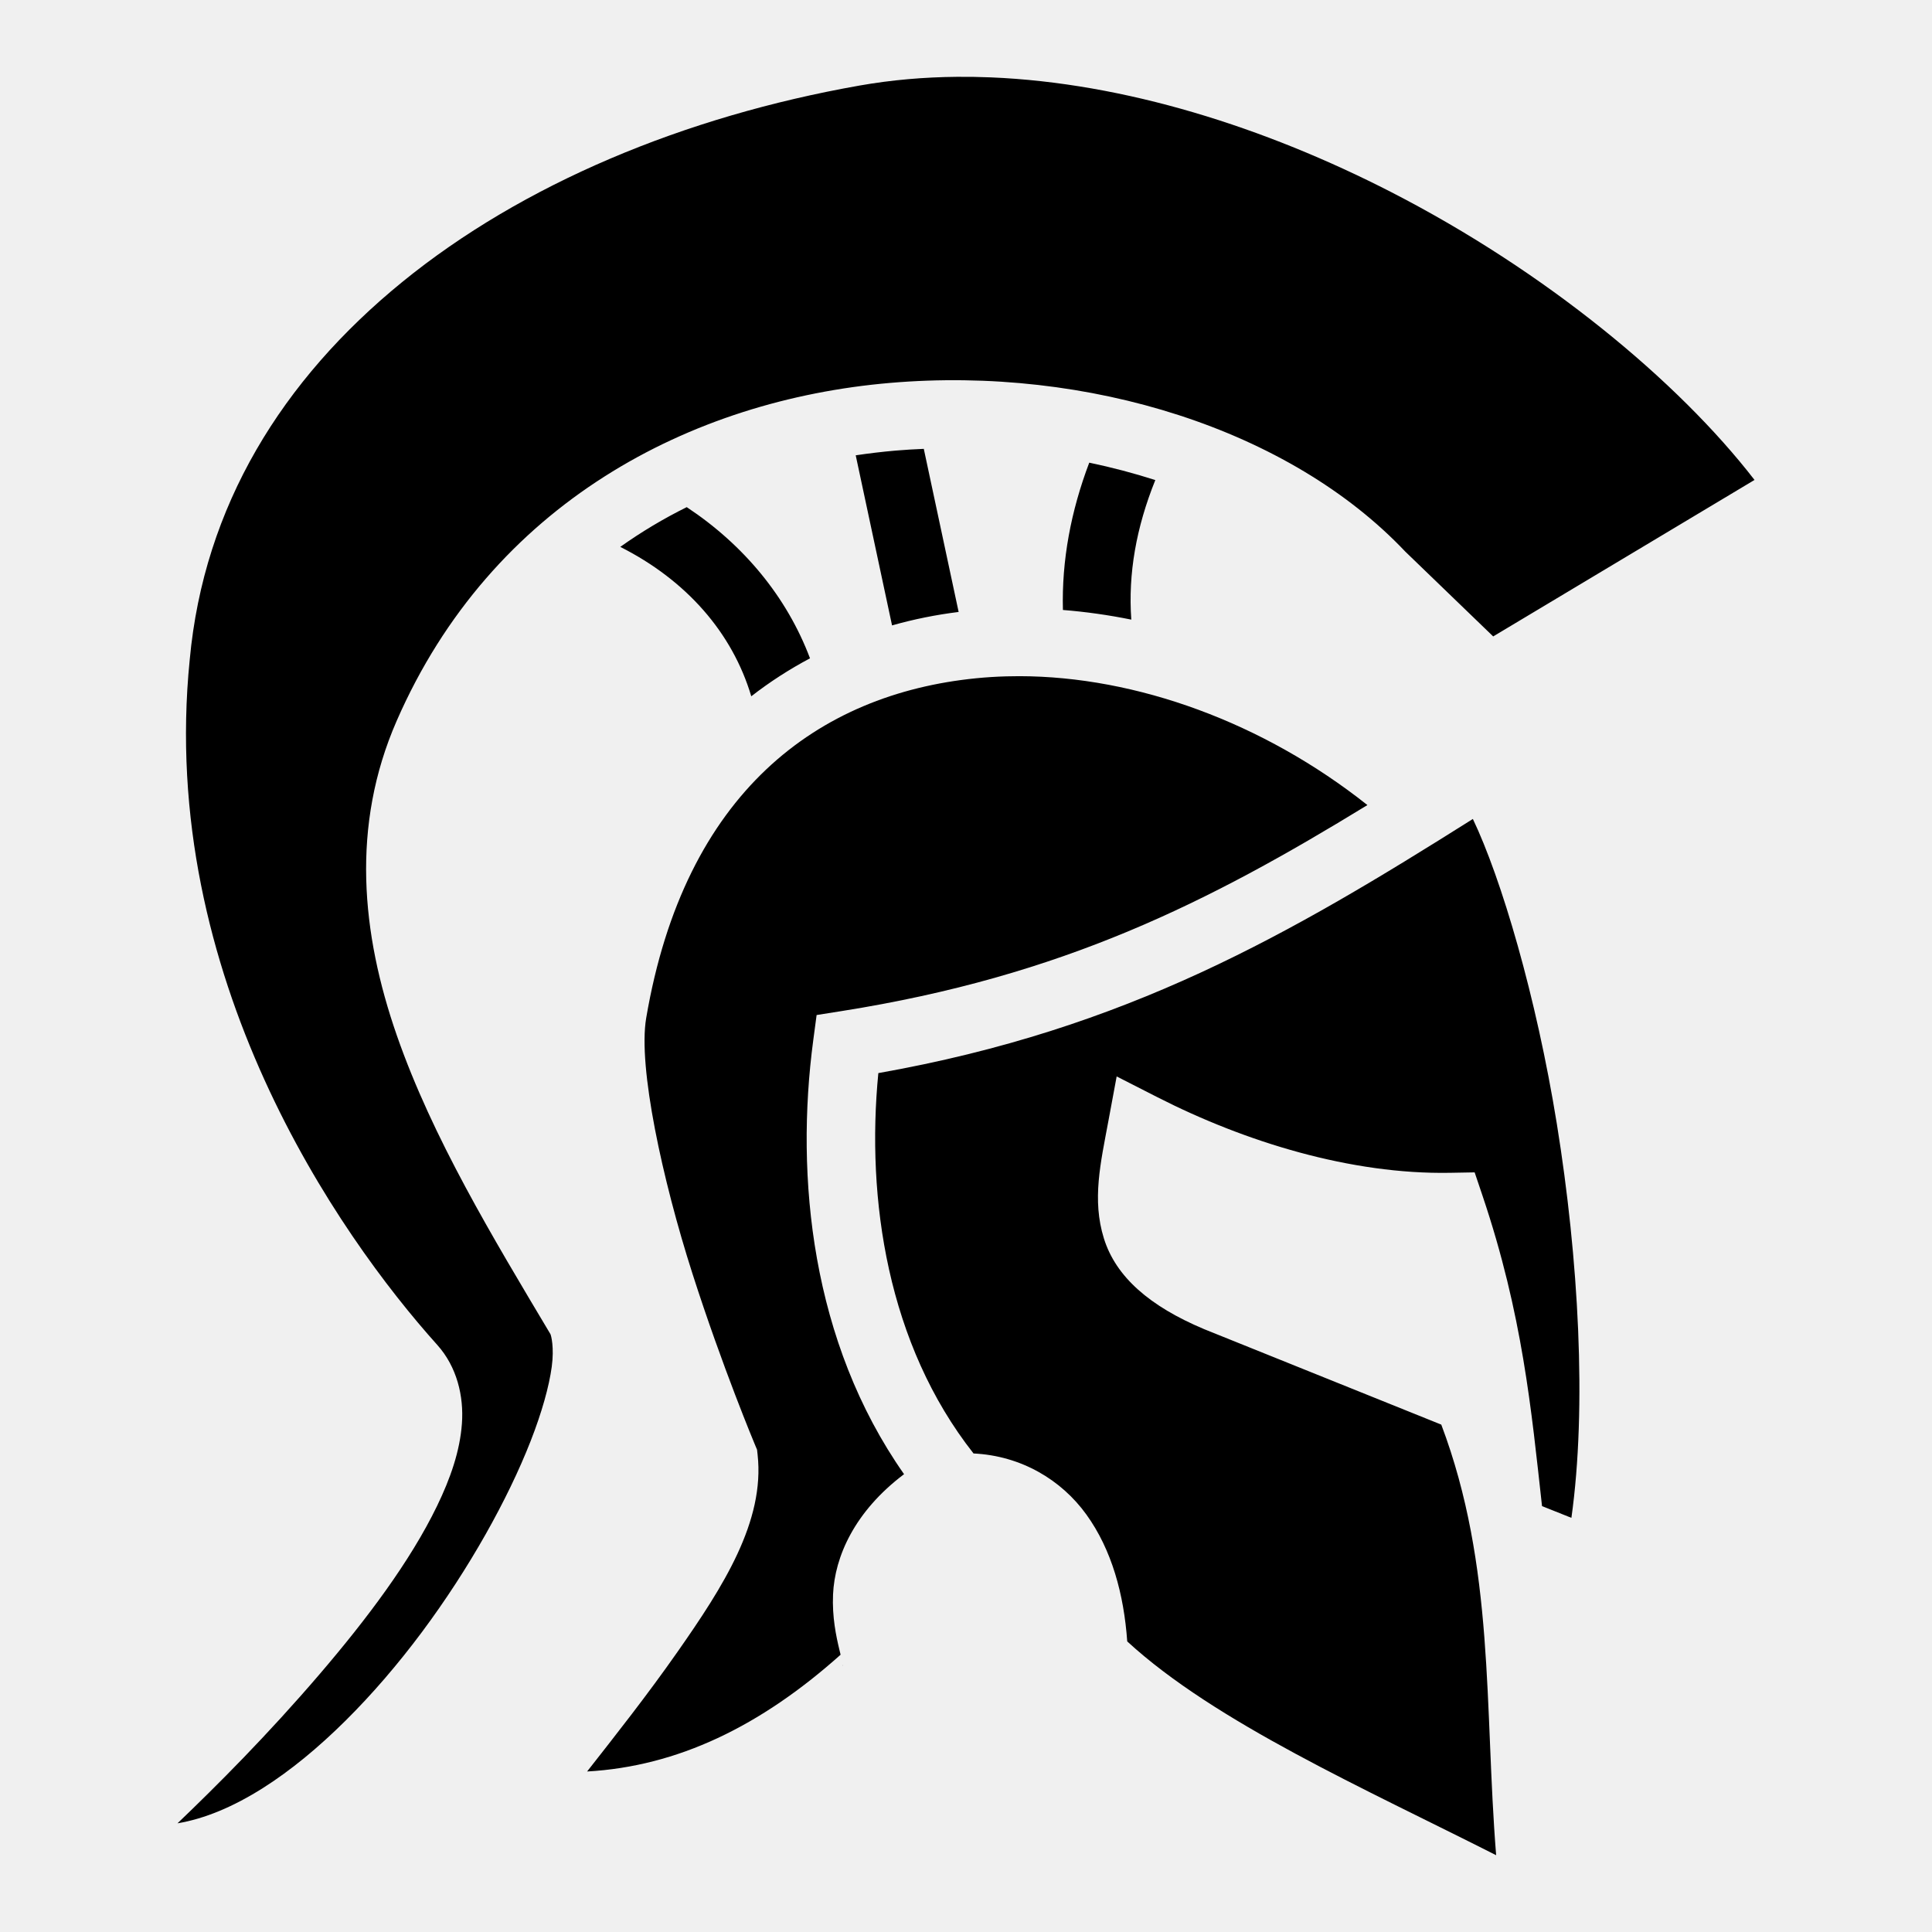
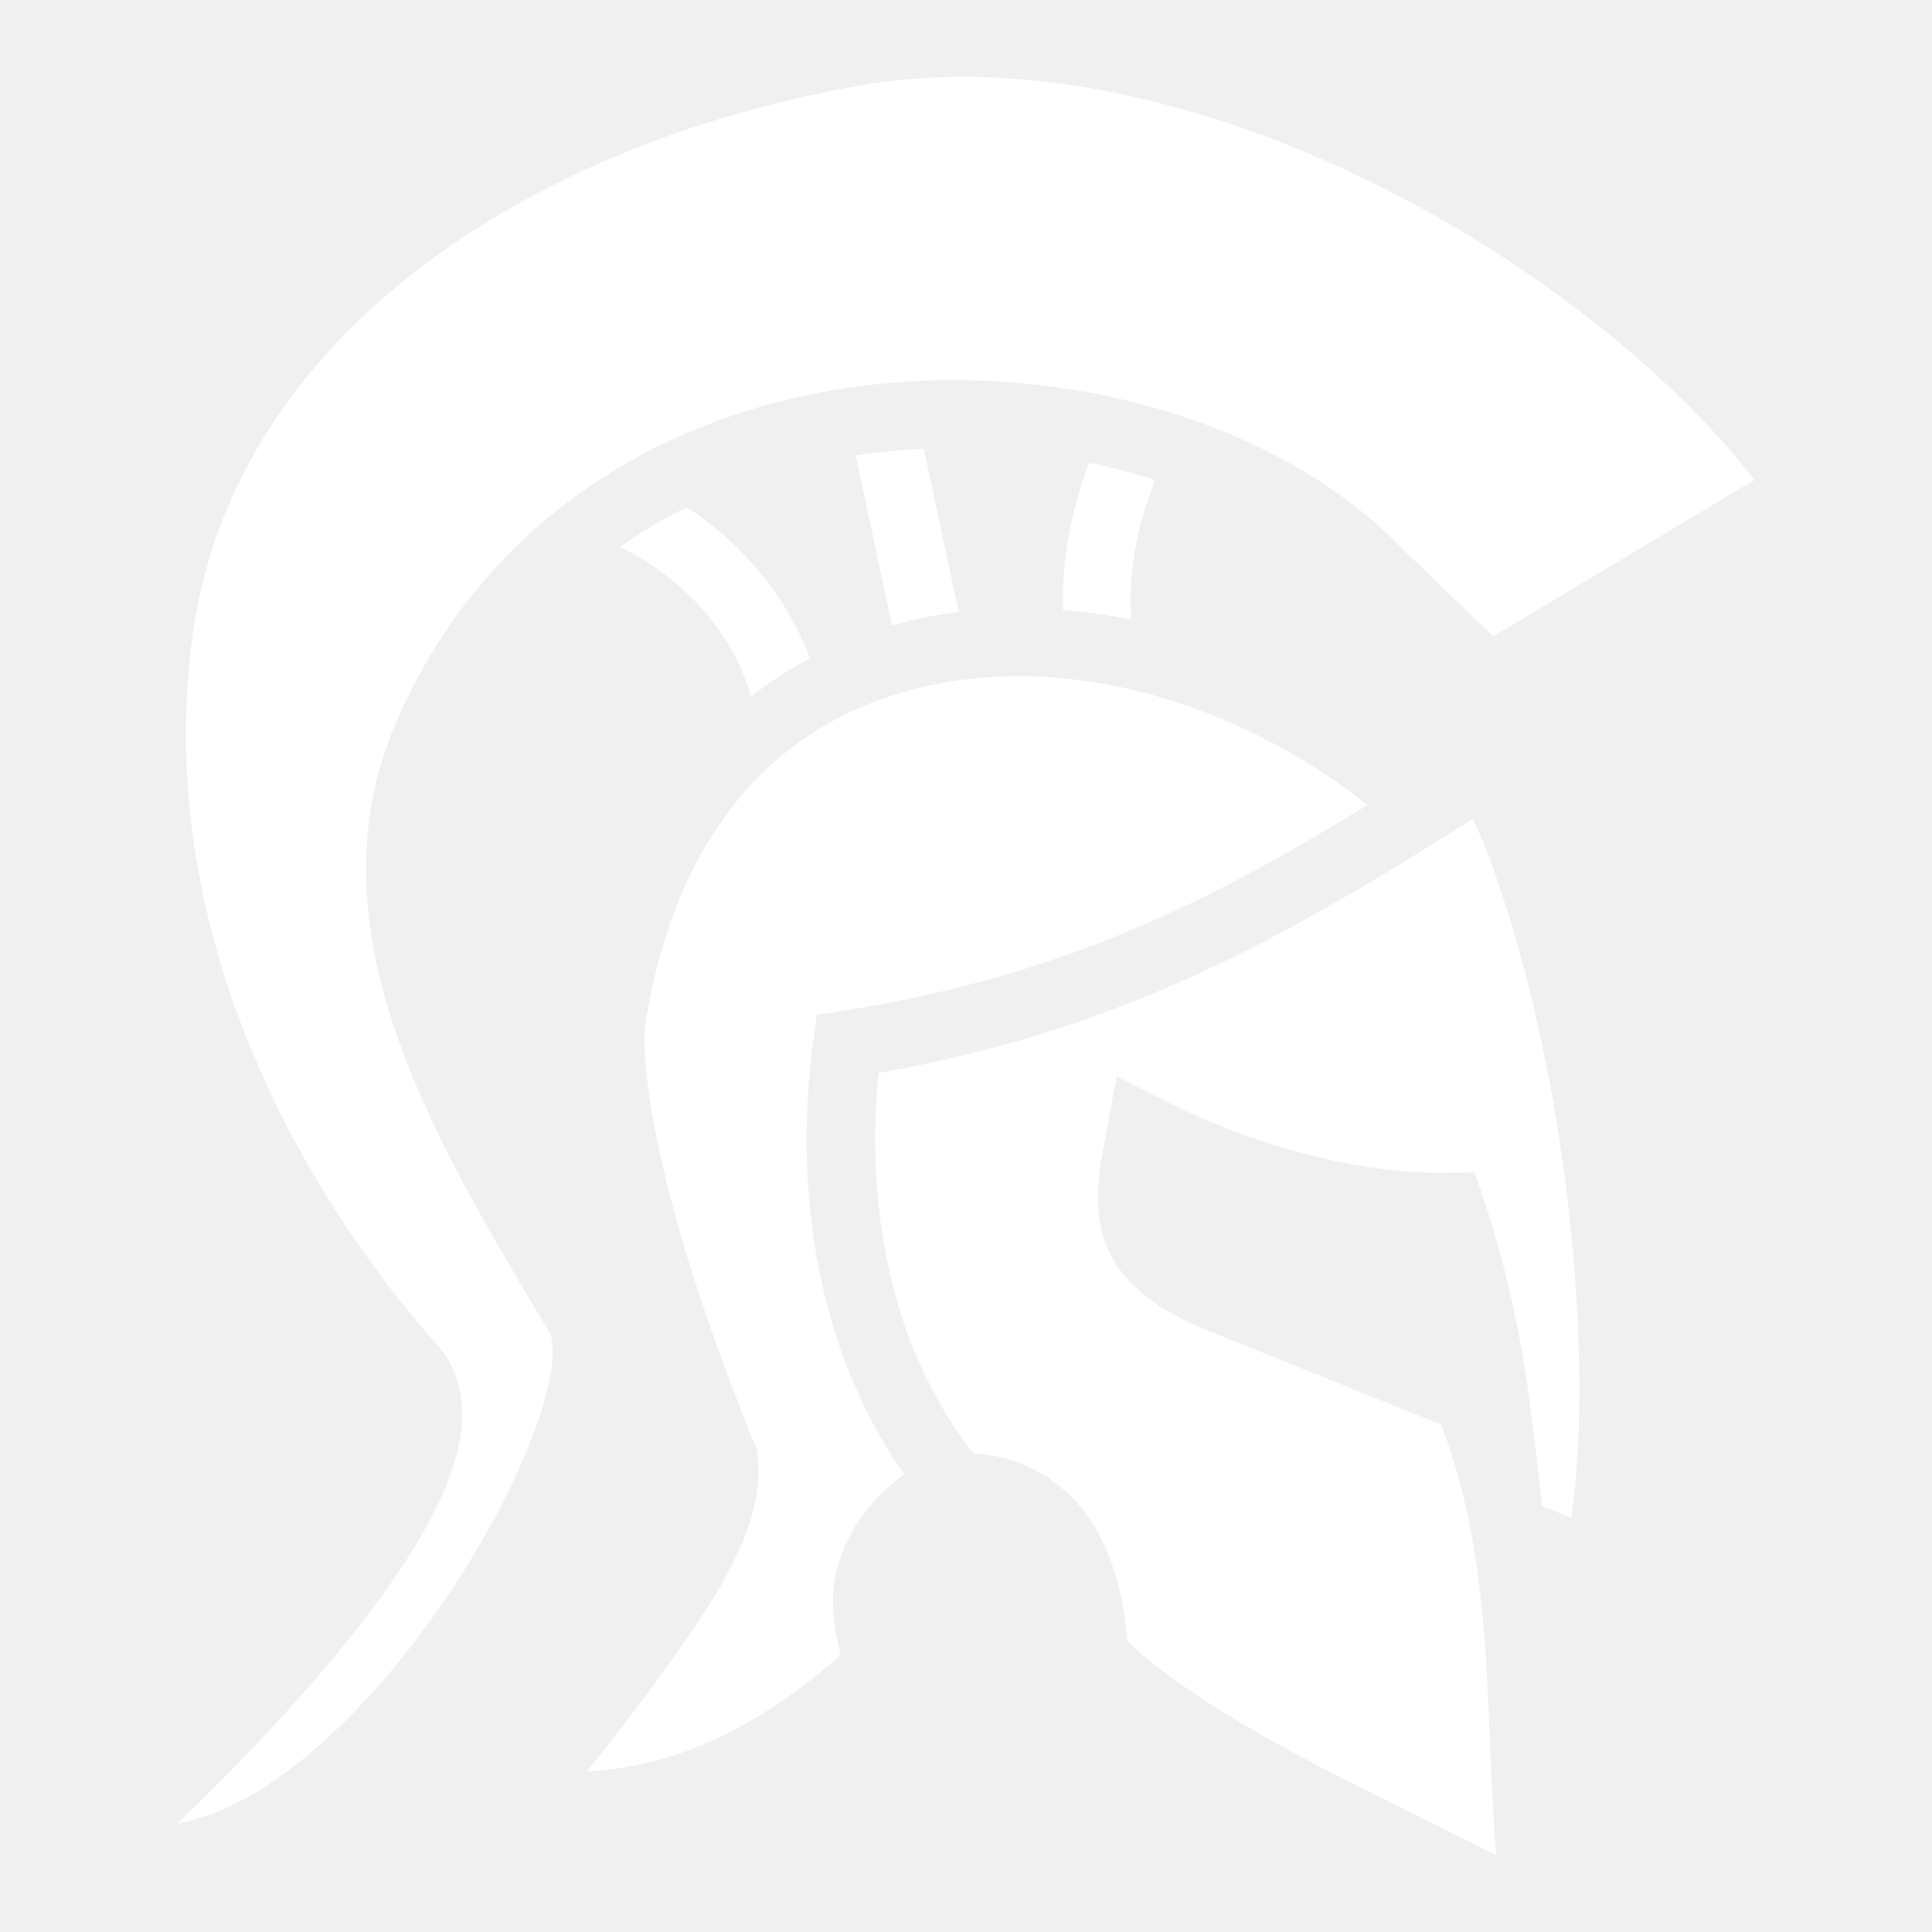
<svg xmlns="http://www.w3.org/2000/svg" width="800px" height="800px" viewBox="0 0 512 512">
-   <path fill="#000000" d="M253.714 20.358c-8.79.075-17.448.82-25.89 2.308-46.55 8.208-89.423 26.157-121.225 52.065-31.803 25.908-52.572 59.39-56.316 100.053l-.004.04-.004.04c-8.45 83.885 39.397 152.37 65.604 181.553 5.21 5.804 7.064 13.574 6.533 20.862-.53 7.288-3.04 14.494-6.598 21.838-7.114 14.688-18.703 30.06-31.03 44.457-13.957 16.303-27.375 29.703-37.75 39.627 7.203-1.214 14.764-4.37 22.67-9.368 14.66-9.265 29.554-24.475 42.097-41.298 12.543-16.824 22.807-35.28 28.802-50.586 2.998-7.654 4.912-14.54 5.614-19.72.7-5.178-.177-8.39-.354-8.687-15.34-25.73-31.257-52.027-40.687-79.112-9.43-27.085-12.2-55.565-.073-83.35 25.223-57.79 78.02-85.085 130.772-89.605 52.61-4.508 105.963 12.396 136.545 44.71l23.292 22.474 69.254-41.47c-20.34-26.314-55.49-55.33-96.24-76.257-33.546-17.226-70.702-28.978-106.18-30.428-2.957-.12-5.902-.17-8.832-.144zM372.42 146.184l-.058-.057.31.313c-.083-.087-.17-.17-.25-.256zM244.814 118.95c-2.468.102-4.935.245-7.4.457-3.562.305-7.11.73-10.64 1.255l9.628 45.077c5.76-1.637 11.657-2.823 17.646-3.564l-9.233-43.226zm43.85 3.658c-4.866 12.845-7.33 25.916-6.978 39.04 6.034.48 12.086 1.335 18.12 2.557-.868-12.19 1.306-24.43 6.362-36.98-5.66-1.82-11.515-3.363-17.504-4.617zm-106.672 11.79c-6.112 3.028-12 6.54-17.612 10.532 17.55 8.862 29.7 22.763 34.715 39.594 4.936-3.84 10.145-7.183 15.564-10.063-6.122-16.257-17.577-30.086-32.666-40.063zm88.136 44.796c-1.156-.002-2.308.014-3.457.047-2.675.076-5.328.242-7.952.502-41.993 4.176-77.31 30.258-87.475 90.07-2.198 12.94 4.293 42.822 12.246 67.66 7.952 24.836 16.634 45.517 16.634 45.517l.504 1.198.143 1.295c1.96 17.7-9.11 34.967-21.212 52.26-8.036 11.486-16.43 22.104-23.97 31.72 24-1.35 45.963-11.985 67.177-30.947-.124-.5-.17-.71-.313-1.297-.866-3.594-1.955-8.697-1.687-14.68.446-9.983 5.674-21.958 18.818-31.868-24.577-35.02-28.898-78.757-24.06-115.027l.886-6.65 6.626-1.05c58.715-9.29 97.246-28.81 139.34-54.593-27.566-21.88-61.198-34.115-92.25-34.158zm120.197 37.84c-48.424 30.517-91.56 55.67-157.556 67.35-3.253 33.408 2.427 71.84 25.226 100.798 12.607.61 23.264 6.977 29.904 16.184 6.747 9.353 9.946 21.162 10.83 33.628 23.288 21.426 62.97 39.024 97.764 56.655-3.17-39.444-.296-76.34-14.538-114.11l-62.842-25.3-.062-.027c-14.313-6.018-23.332-13.792-26.512-24.03-3.18-10.236-.874-19.966 1.188-31.064l2.2-11.852 10.74 5.476c23.407 11.94 51.394 20.52 77.548 20.065l6.582-.116 2.103 6.238c10.593 31.436 12.912 56.612 15.752 82.203l7.787 3.113c4.126-29.38 1.912-68.686-3.862-104.425-5.463-33.817-14.72-65.03-22.252-80.788zM223.397 441.148c-.01.444.094.455.01.04-.002-.008-.01-.033-.01-.04z" />
+   <path fill="#ffffff" d="M253.714 20.358c-8.79.075-17.448.82-25.89 2.308-46.55 8.208-89.423 26.157-121.225 52.065-31.803 25.908-52.572 59.39-56.316 100.053l-.004.04-.004.04c-8.45 83.885 39.397 152.37 65.604 181.553 5.21 5.804 7.064 13.574 6.533 20.862-.53 7.288-3.04 14.494-6.598 21.838-7.114 14.688-18.703 30.06-31.03 44.457-13.957 16.303-27.375 29.703-37.75 39.627 7.203-1.214 14.764-4.37 22.67-9.368 14.66-9.265 29.554-24.475 42.097-41.298 12.543-16.824 22.807-35.28 28.802-50.586 2.998-7.654 4.912-14.54 5.614-19.72.7-5.178-.177-8.39-.354-8.687-15.34-25.73-31.257-52.027-40.687-79.112-9.43-27.085-12.2-55.565-.073-83.35 25.223-57.79 78.02-85.085 130.772-89.605 52.61-4.508 105.963 12.396 136.545 44.71l23.292 22.474 69.254-41.47c-20.34-26.314-55.49-55.33-96.24-76.257-33.546-17.226-70.702-28.978-106.18-30.428-2.957-.12-5.902-.17-8.832-.144zM372.42 146.184l-.058-.057.31.313c-.083-.087-.17-.17-.25-.256zM244.814 118.95c-2.468.102-4.935.245-7.4.457-3.562.305-7.11.73-10.64 1.255l9.628 45.077c5.76-1.637 11.657-2.823 17.646-3.564l-9.233-43.226zm43.85 3.658c-4.866 12.845-7.33 25.916-6.978 39.04 6.034.48 12.086 1.335 18.12 2.557-.868-12.19 1.306-24.43 6.362-36.98-5.66-1.82-11.515-3.363-17.504-4.617zm-106.672 11.79c-6.112 3.028-12 6.54-17.612 10.532 17.55 8.862 29.7 22.763 34.715 39.594 4.936-3.84 10.145-7.183 15.564-10.063-6.122-16.257-17.577-30.086-32.666-40.063zm88.136 44.796c-1.156-.002-2.308.014-3.457.047-2.675.076-5.328.242-7.952.502-41.993 4.176-77.31 30.258-87.475 90.07-2.198 12.94 4.293 42.822 12.246 67.66 7.952 24.836 16.634 45.517 16.634 45.517l.504 1.198.143 1.295c1.96 17.7-9.11 34.967-21.212 52.26-8.036 11.486-16.43 22.104-23.97 31.72 24-1.35 45.963-11.985 67.177-30.947-.124-.5-.17-.71-.313-1.297-.866-3.594-1.955-8.697-1.687-14.68.446-9.983 5.674-21.958 18.818-31.868-24.577-35.02-28.898-78.757-24.06-115.027l.886-6.65 6.626-1.05c58.715-9.29 97.246-28.81 139.34-54.593-27.566-21.88-61.198-34.115-92.25-34.158zm120.197 37.84c-48.424 30.517-91.56 55.67-157.556 67.35-3.253 33.408 2.427 71.84 25.226 100.798 12.607.61 23.264 6.977 29.904 16.184 6.747 9.353 9.946 21.162 10.83 33.628 23.288 21.426 62.97 39.024 97.764 56.655-3.17-39.444-.296-76.34-14.538-114.11l-62.842-25.3-.062-.027c-14.313-6.018-23.332-13.792-26.512-24.03-3.18-10.236-.874-19.966 1.188-31.064l2.2-11.852 10.74 5.476c23.407 11.94 51.394 20.52 77.548 20.065l6.582-.116 2.103 6.238c10.593 31.436 12.912 56.612 15.752 82.203l7.787 3.113c4.126-29.38 1.912-68.686-3.862-104.425-5.463-33.817-14.72-65.03-22.252-80.788zM223.397 441.148c-.01.444.094.455.01.04-.002-.008-.01-.033-.01-.04z" />
</svg>
